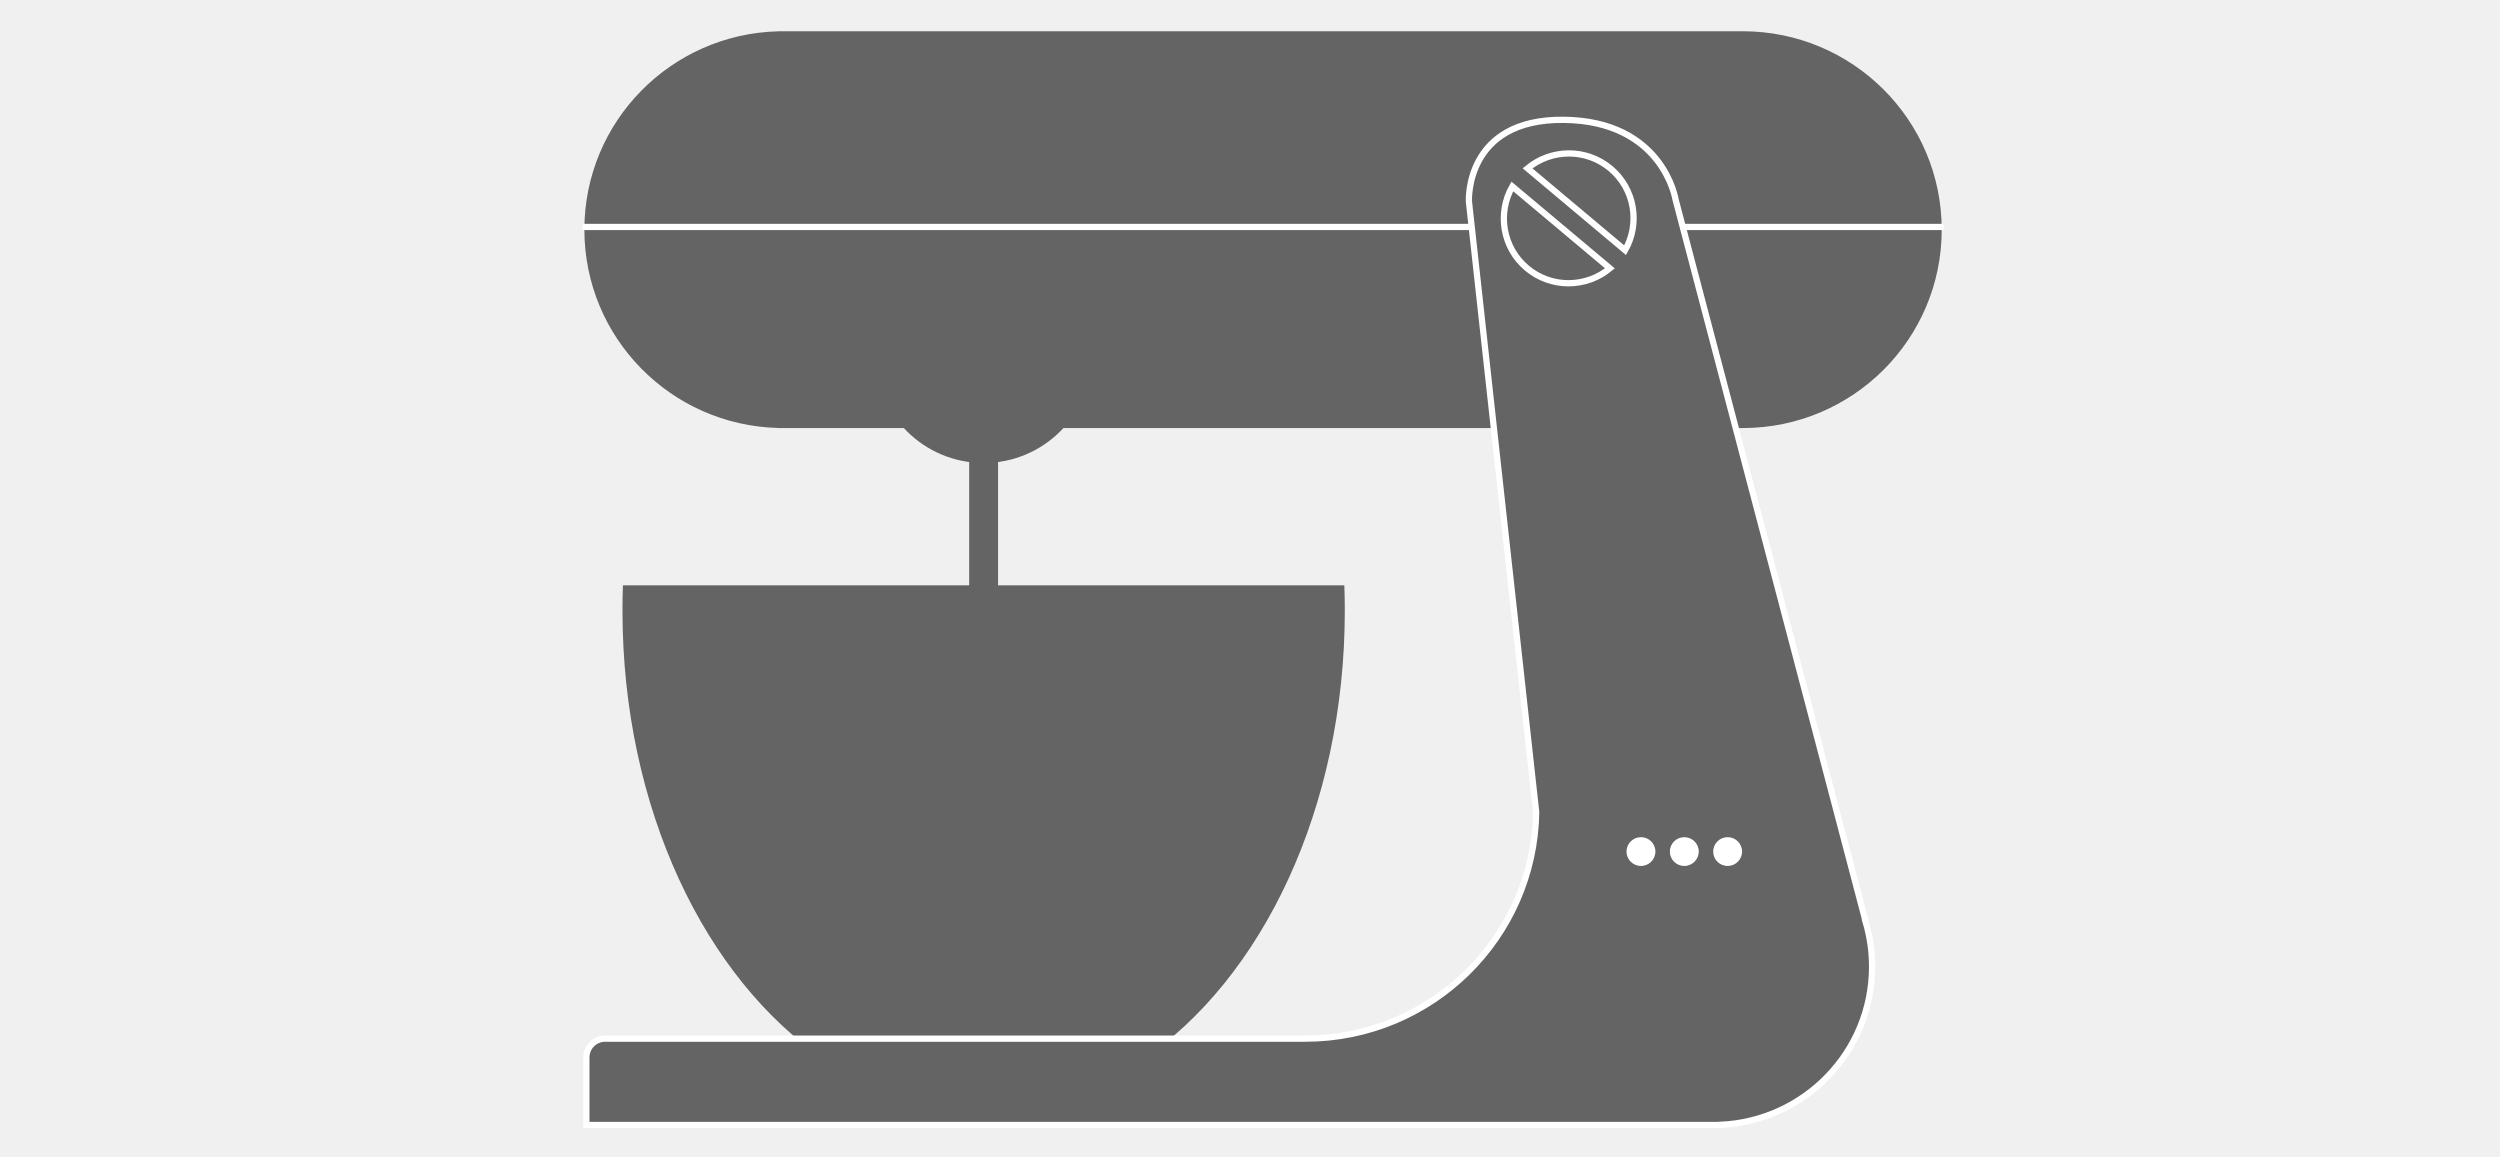
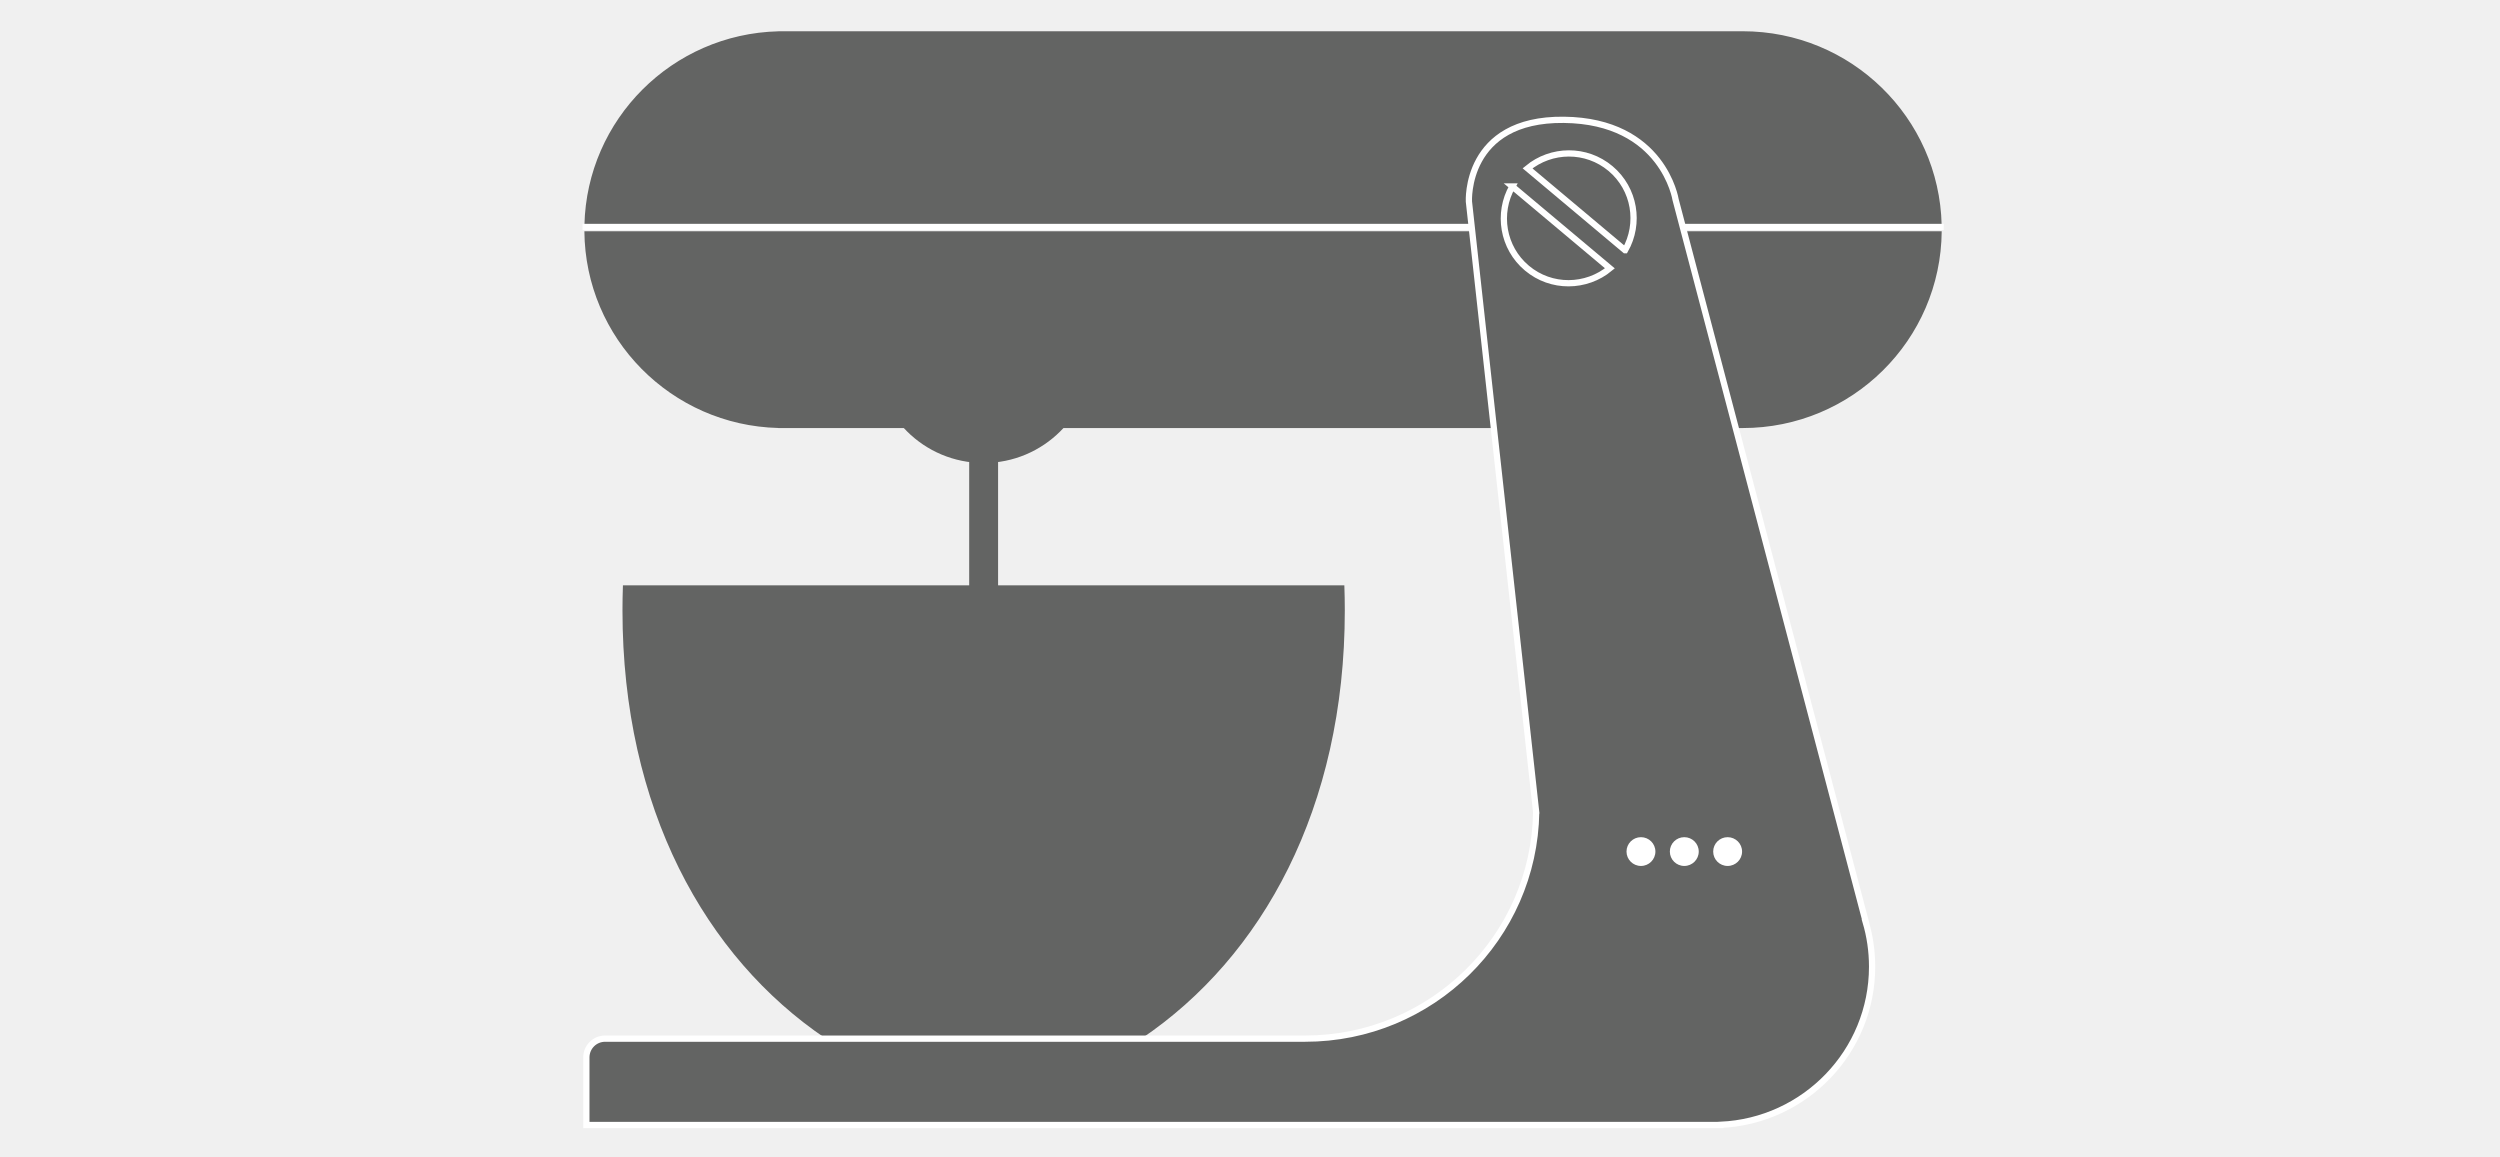
- <svg xmlns="http://www.w3.org/2000/svg" width="800px" height="370px" viewBox="0 0 800 370" version="1.1">
-   <defs />
-   <g id="Page-1" stroke="none" stroke-width="1" fill="none" fill-rule="evenodd">
-     <g id="icon_robot">
-       <g id="robot_details" transform="translate(187, 10)">
-         <path d="M370.665,0 L62.05,0 L62.05,0.02 L62.05,0.02 C27.633,0.884 0,28.969 0,63.488 C0,98.008 27.633,126.093 62.05,126.956 L62.05,126.977 L370.665,126.977 C405.836,126.977 434.348,98.552 434.348,63.488 C434.348,28.425 405.836,0 370.665,0 Z" id="Rectangle-5" fill="#636463" />
-         <path d="M0.408,62.628 L434,62.628" id="Line" stroke="#FFFFFF" stroke-width="2" stroke-linecap="square" />
-         <rect id="Rectangle-22" fill="#636463" x="123.141" y="135.855" width="9.246" height="59.868" />
-         <path d="M243.336,185.362 C243.336,248.613 216.837,303.293 178.372,329.276 L77.156,329.276 C38.692,303.293 12.192,248.613 12.192,185.362 C12.192,182.659 12.241,179.972 12.336,177.303 L243.192,177.303 C243.288,179.972 243.336,182.659 243.336,185.362 Z" id="Oval-21" fill="#636463" />
-         <path d="M304.579,249.925 C303.915,290.047 271.058,322.368 230.624,322.368 L6.631,322.368 C3.319,322.368 0.635,325.056 0.635,328.364 L0.635,350 L363.531,350 L363.531,349.949 C390.543,348.745 412.072,326.548 412.072,299.342 C412.072,294.342 411.345,289.511 409.99,284.948 L410.031,284.94 L349.189,53.894 C349.189,53.894 345.275,28.697 313.436,28.344 C281.597,27.991 283.051,54.494 283.051,54.494 L304.579,249.925 Z" id="Rectangle-19" stroke="#FFFFFF" stroke-width="2" fill="#636463" />
-         <path d="M333.036,70.072 C337.903,61.515 336.145,50.462 328.363,43.932 C320.581,37.403 309.391,37.591 301.809,43.87 L333.036,70.072 L333.036,70.072 Z M296.946,49.665 C292.079,58.221 293.837,69.275 301.619,75.804 C309.401,82.334 320.592,82.146 328.173,75.867 L296.946,49.665 L296.946,49.665 Z" id="Oval-25" stroke="#FFFFFF" stroke-width="2" fill="#636463" />
-         <ellipse id="Oval-26" fill="#FFFFFF" cx="338.106" cy="262.5" rx="4.623" ry="4.605" />
-         <ellipse id="Oval-26" fill="#FFFFFF" cx="351.974" cy="262.5" rx="4.623" ry="4.605" />
-         <ellipse id="Oval-26" fill="#FFFFFF" cx="365.843" cy="262.5" rx="4.623" ry="4.605" />
-         <ellipse id="Oval-29" fill="#636463" cx="127.764" cy="103.618" rx="34.672" ry="34.539" />
-       </g>
-     </g>
+ <svg xmlns="http://www.w3.org/2000/svg" width="800" height="370" viewBox="0 0 800 370">
+   <g transform="translate(187 10)" fill="none">
+     <path d="M.017 62C.797 28.165 28.13.872 62.05.02V0h308.615c34.672 0 62.873 27.624 63.666 62H.02zm-.015 2c.27 34.285 27.802 62.097 62.048 62.956v.02h308.615c35 0 63.405-28.148 63.68-62.976H.003z" fill="#636463" />
+     <path d="M.408 62.628H434" stroke="#fff" stroke-width="2" stroke-linecap="square" />
+     <path fill="#636463" d="M123.14 135.855h9.247v59.868h-9.246zm120.196 49.507c0 63.25-26.5 110.93-64.964 136.914H77.156c-38.464-25.983-64.964-73.663-64.964-136.914 0-2.703.05-5.39.144-8.06h230.856c.096 2.67.144 5.357.144 8.06z" />
+     <path d="M304.58 249.925c-.665 40.122-33.522 72.443-73.956 72.443H6.63c-3.31 0-5.995 2.688-5.995 5.996V350H363.53v-.05c27.013-1.205 48.542-23.402 48.542-50.608 0-5-.727-9.83-2.082-14.394l.04-.008-60.84-231.046s-3.915-25.197-35.754-25.55c-31.84-.353-30.385 26.15-30.385 26.15l21.53 195.43zm28.456-179.853c4.867-8.557 3.11-19.61-4.673-26.14-7.782-6.53-18.972-6.34-26.554-.062l31.22 26.202zm-36.09-20.407c-4.867 8.556-3.11 19.61 4.673 26.14 7.78 6.53 18.97 6.34 26.55.062l-31.23-26.202z" stroke="#fff" stroke-width="2" fill="#636463" />
+     <ellipse fill="#fff" cx="338.106" cy="262.5" rx="4.623" ry="4.605" />
+     <ellipse fill="#fff" cx="351.974" cy="262.5" rx="4.623" ry="4.605" />
+     <ellipse fill="#fff" cx="365.843" cy="262.5" rx="4.623" ry="4.605" />
+     <ellipse fill="#636463" cx="127.764" cy="103.618" rx="34.672" ry="34.539" />
  </g>
</svg>
